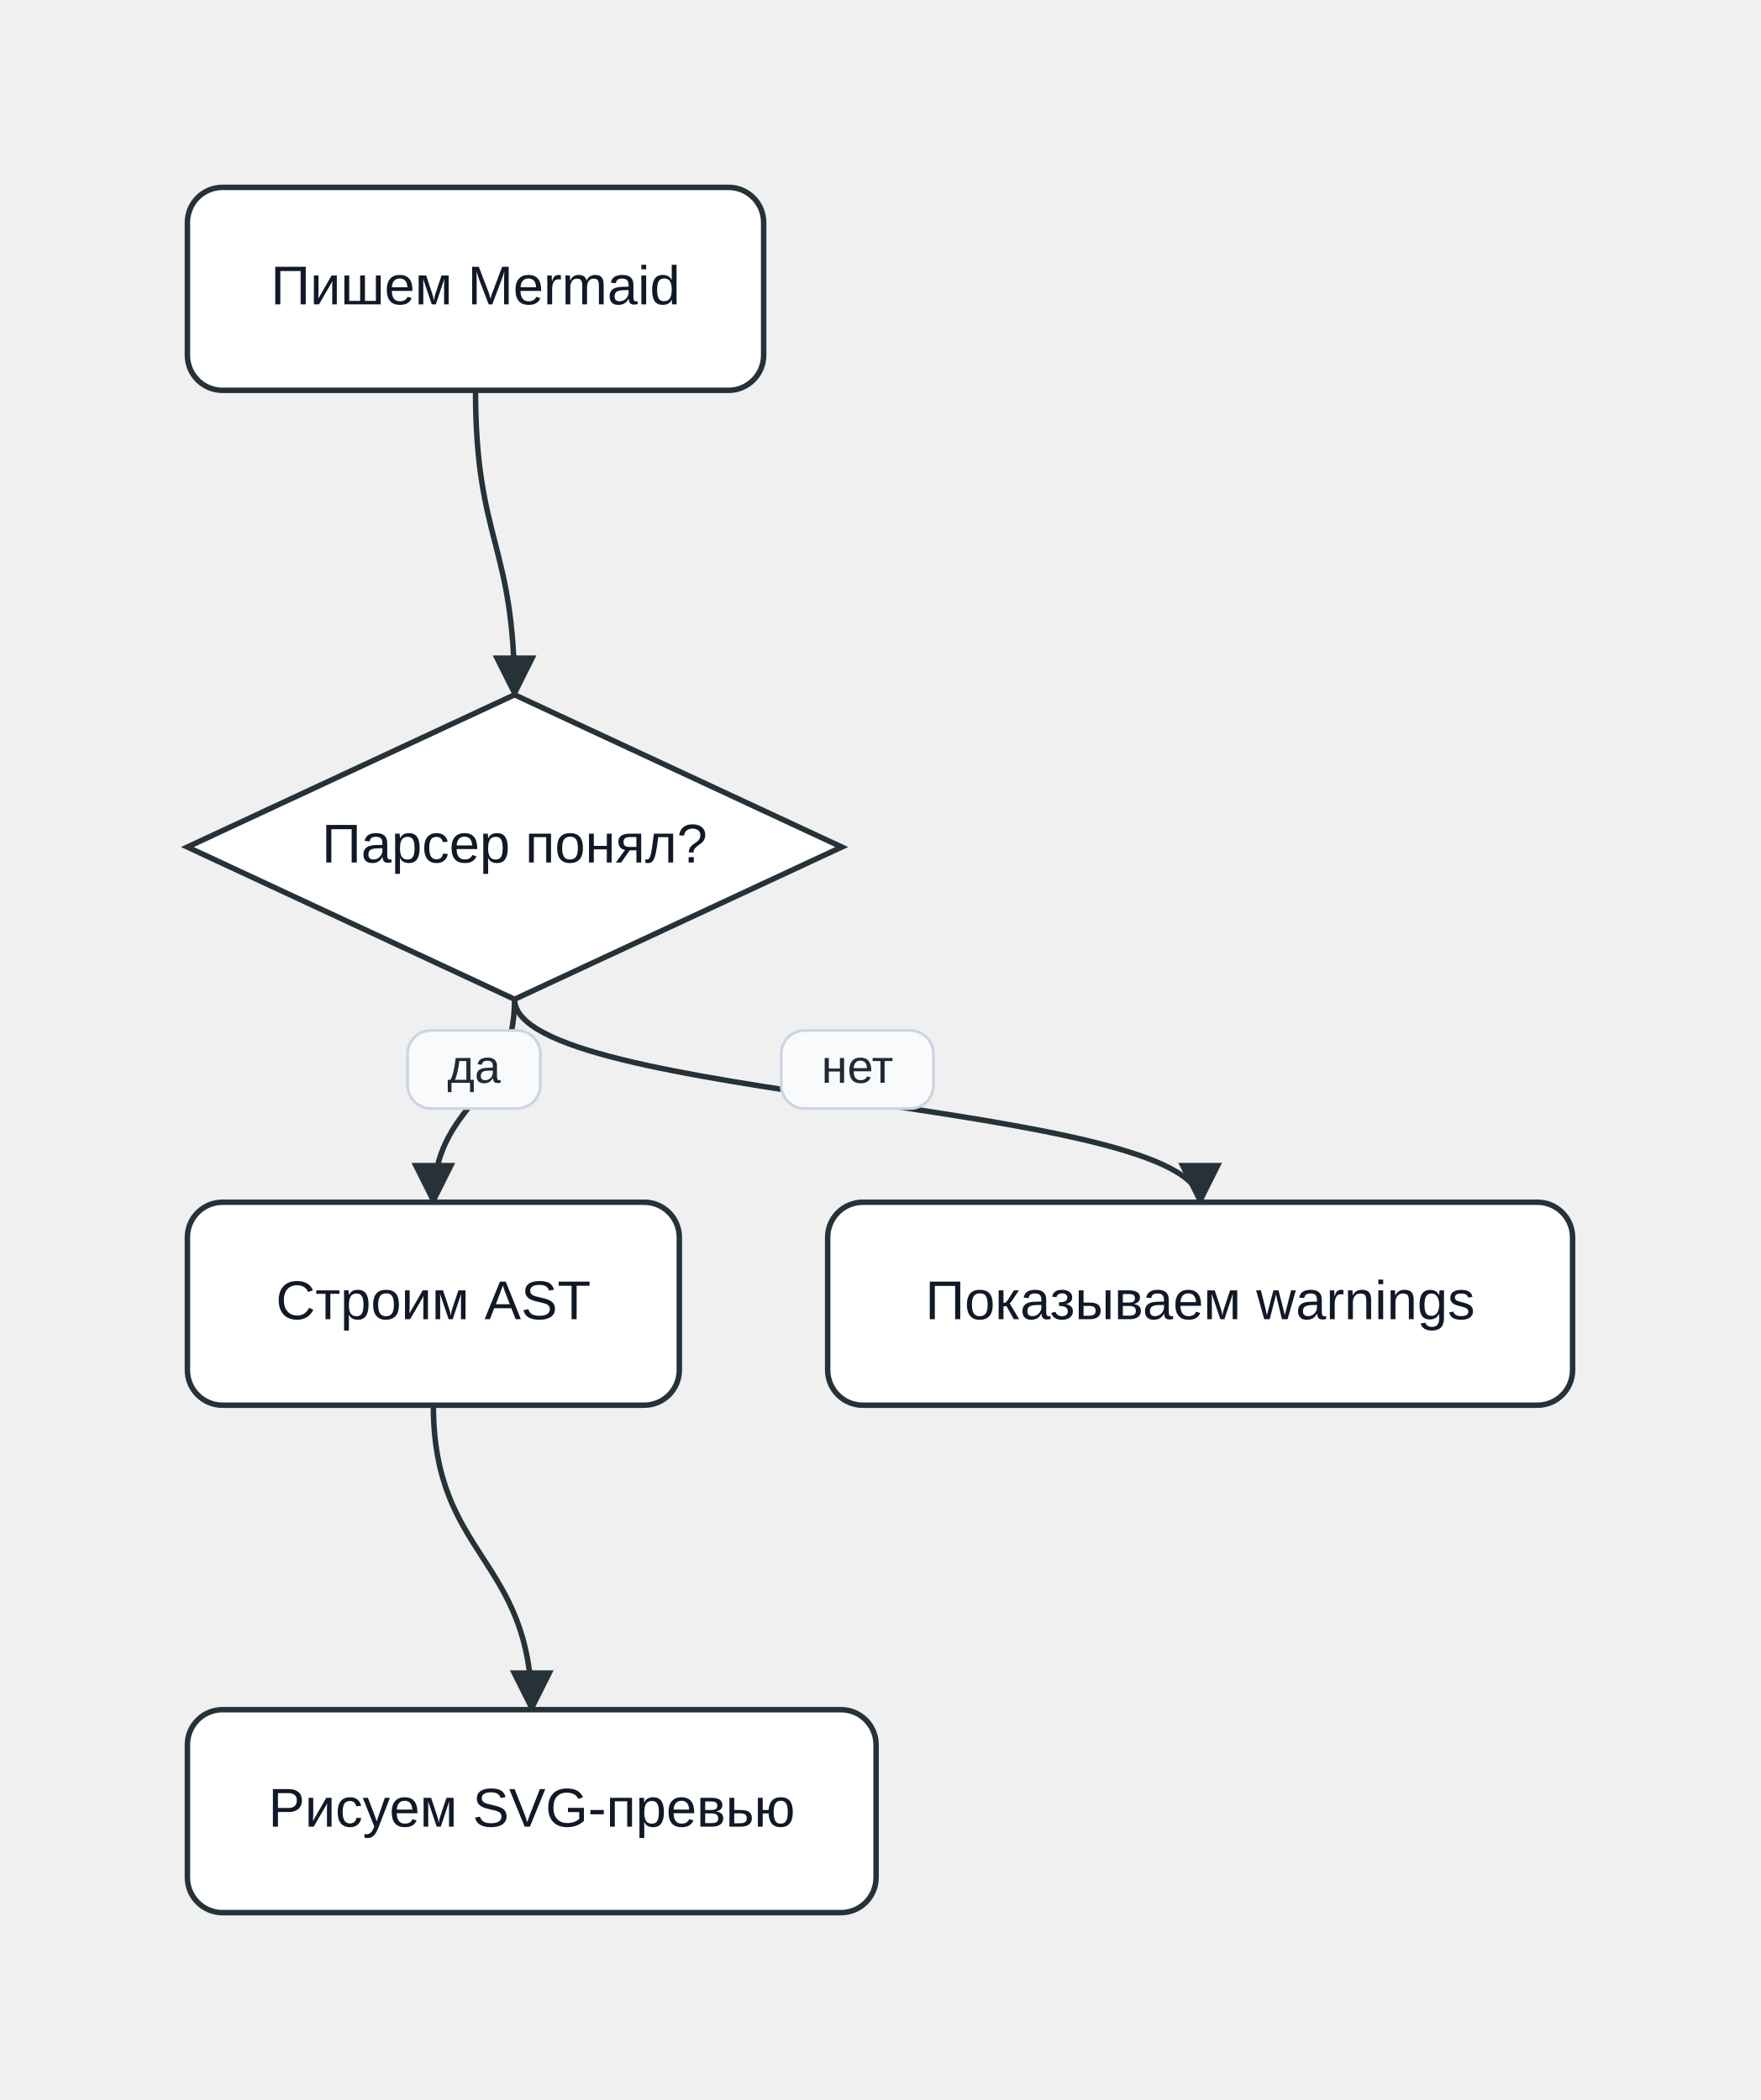
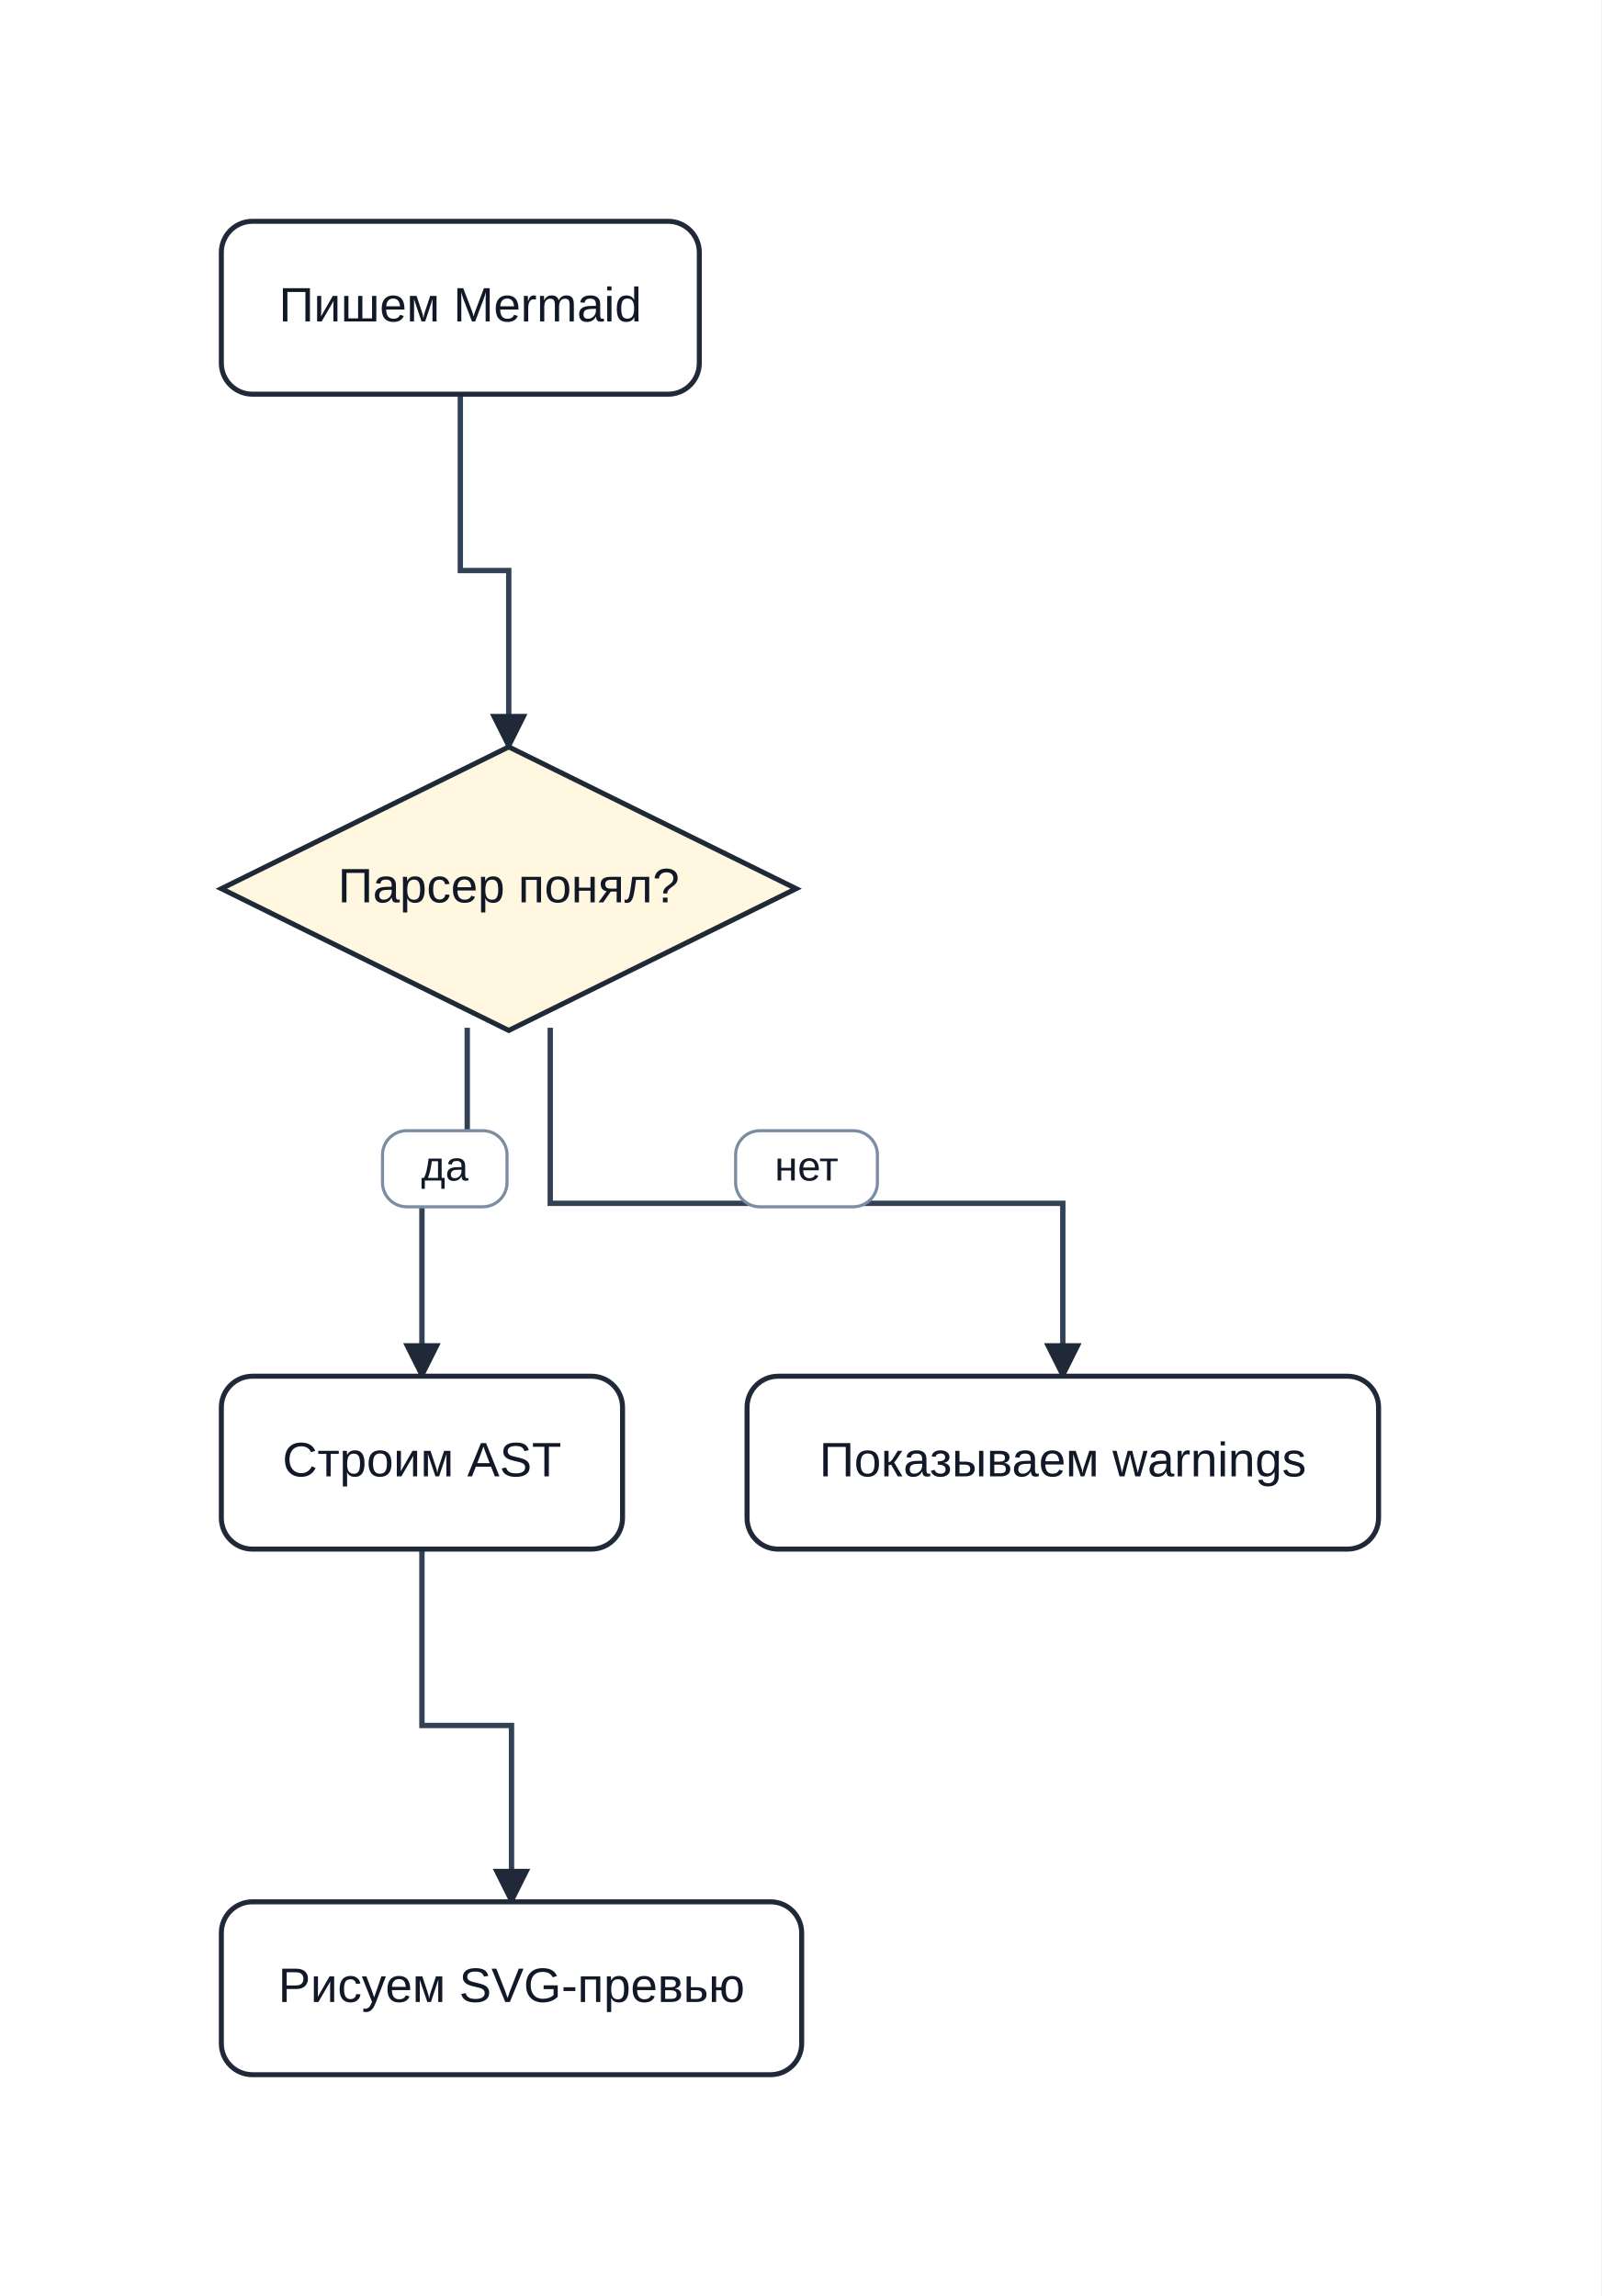
- <svg xmlns="http://www.w3.org/2000/svg" width="451" height="538" viewBox="0 0 451 538" role="img">
+ <svg xmlns="http://www.w3.org/2000/svg" width="463" height="664" viewBox="0 0 463 664" role="img">
  <defs>
-     <marker id="arrow" viewBox="0 0 10 10" refX="9" refY="5" markerWidth="8" markerHeight="8" orient="auto-start-reverse">
-       <path d="M 0 0 L 10 5 L 0 10 z" fill="#263238" />
+     <marker id="arrow" viewBox="0 0 10 10" refX="8.8" refY="5" markerWidth="7" markerHeight="7" orient="auto-start-reverse">
+       <path d="M 0 0 L 10 5 L 0 10 z" fill="#1f2937" />
    </marker>
  </defs>
  <style>
- svg{background:#f8fafc;font-family:Arial,'DejaVu Sans',sans-serif}.group{fill:#eef2ff;stroke:#94a3b8;stroke-width:1.2;stroke-dasharray:6 5}.group-label{font-size:13px;fill:#334155;font-weight:600}.node{fill:#ffffff;stroke:#263238;stroke-width:1.4}.node-alt{fill:#f1f5f9}.edge{fill:none;stroke:#263238;stroke-width:1.4}.edge.thick{stroke-width:2.8}.edge.dotted{stroke-dasharray:5 5}.label-bg{fill:#f8fafc;stroke:#cbd5e1;stroke-width:.7}.text{font-size:14px;fill:#111827;text-anchor:middle;dominant-baseline:middle}.edge-label{font-size:12px;fill:#1f2937;text-anchor:middle;dominant-baseline:middle}
+ svg{background:#ffffff;font-family:Arial,'DejaVu Sans',sans-serif}.canvas{fill:#ffffff}.group{fill:#f5faff;fill-opacity:.72;stroke:#5d8fc2;stroke-width:1.35;stroke-dasharray:7 5}.group-label{font-size:13px;fill:#14324f;font-weight:600}.node{fill:#ffffff;stroke:#1f2937;stroke-width:1.45}.node-alt{fill:#fbfdff}.node-decision{fill:#fff7df;stroke:#1f2937;stroke-width:1.45}.edge{fill:none;stroke:#334155;stroke-width:1.55;stroke-linecap:square;stroke-linejoin:miter}.edge.thick{stroke-width:2.75}.edge.dotted{stroke-dasharray:6 6}.label-bg{fill:#ffffff;stroke:#7c8da3;stroke-width:.9}.text{font-size:14px;fill:#111827;text-anchor:middle;dominant-baseline:middle}.edge-label{font-size:12px;fill:#111827;text-anchor:middle;dominant-baseline:middle}
</style>
-   <path class="edge normal" d="M 121.8 100.0 C 121.8 139.0, 131.8 139.0, 131.8 178.0" marker-end="url(#arrow)" />
-   <path class="edge normal" d="M 131.8 256.0 C 131.8 282.0, 111.0 282.0, 111.0 308.0" marker-end="url(#arrow)" />
-   <rect class="label-bg" x="104.4" y="264.0" width="34.0" height="20" rx="6" />
-   <text class="edge-label" x="121.4" y="274.0">да</text>
-   <path class="edge normal" d="M 131.8 256.0 C 131.8 282.0, 307.4 282.0, 307.4 308.0" marker-end="url(#arrow)" />
-   <rect class="label-bg" x="200.1" y="264.0" width="39.0" height="20" rx="6" />
-   <text class="edge-label" x="219.6" y="274.0">нет</text>
-   <path class="edge normal" d="M 111.0 360.0 C 111.0 399.0, 136.2 399.0, 136.2 438.0" marker-end="url(#arrow)" />
-   <rect class="node" x="48.0" y="48.0" width="147.6" height="52.0" rx="9" />
-   <text class="text" x="121.8" y="74.0">Пишем Mermaid</text>
-   <polygon class="node" points="131.8,178.0 215.6,217.0 131.8,256.0 48.0,217.0" />
-   <text class="text" x="131.8" y="217.0">Парсер понял?</text>
-   <rect class="node" x="48.0" y="308.0" width="126.0" height="52.0" rx="9" />
-   <text class="text" x="111.0" y="334.0">Строим AST</text>
-   <rect class="node" x="212.0" y="308.0" width="190.8" height="52.0" rx="9" />
-   <text class="text" x="307.4" y="334.0">Показываем warnings</text>
-   <rect class="node" x="48.0" y="438.0" width="176.4" height="52.0" rx="9" />
-   <text class="text" x="136.2" y="464.0">Рисуем SVG-превью</text>
+   <rect class="canvas" x="0" y="0" width="463" height="664" />
+   <g class="groups">
+ </g>
+   <g class="edges">
+     <path class="edge normal" d="M 133.1 114.0 L 133.1 165.0 L 147.1 165.0 L 147.1 216.0" marker-end="url(#arrow)" />
+     <path class="edge normal" d="M 135.1 298.0 L 135.1 348.0 L 122.0 348.0 L 122.0 398.0" marker-end="url(#arrow)" />
+     <path class="edge normal" d="M 159.1 298.0 L 159.1 348.0 L 307.3 348.0 L 307.3 398.0" marker-end="url(#arrow)" />
+     <path class="edge normal" d="M 122.0 448.0 L 122.0 499.0 L 147.9 499.0 L 147.9 550.0" marker-end="url(#arrow)" />
+   </g>
+   <g class="edge-labels">
+     <rect class="label-bg" x="110.6" y="327.0" width="36.0" height="22" rx="7" />
+     <text class="edge-label" x="128.6" y="338.0">да</text>
+     <rect class="label-bg" x="212.7" y="327.0" width="41.0" height="22" rx="7" />
+     <text class="edge-label" x="233.2" y="338.0">нет</text>
+   </g>
+   <g class="nodes">
+     <rect class="node" x="64.0" y="64.0" width="138.2" height="50.0" rx="9" />
+     <polygon class="node-decision" points="147.1,216.0 230.2,257.0 147.1,298.0 64.0,257.0" />
+     <rect class="node" x="64.0" y="398.0" width="116.0" height="50.0" rx="9" />
+     <rect class="node" x="216.0" y="398.0" width="182.6" height="50.0" rx="9" />
+     <rect class="node" x="64.0" y="550.0" width="167.8" height="50.0" rx="9" />
+   </g>
+   <g class="node-labels">
+     <text class="text" x="133.1" y="89.0">Пишем Mermaid</text>
+     <text class="text" x="147.1" y="257.0">Парсер понял?</text>
+     <text class="text" x="122.0" y="423.0">Строим AST</text>
+     <text class="text" x="307.3" y="423.0">Показываем warnings</text>
+     <text class="text" x="147.9" y="575.0">Рисуем SVG-превью</text>
+   </g>
</svg>
